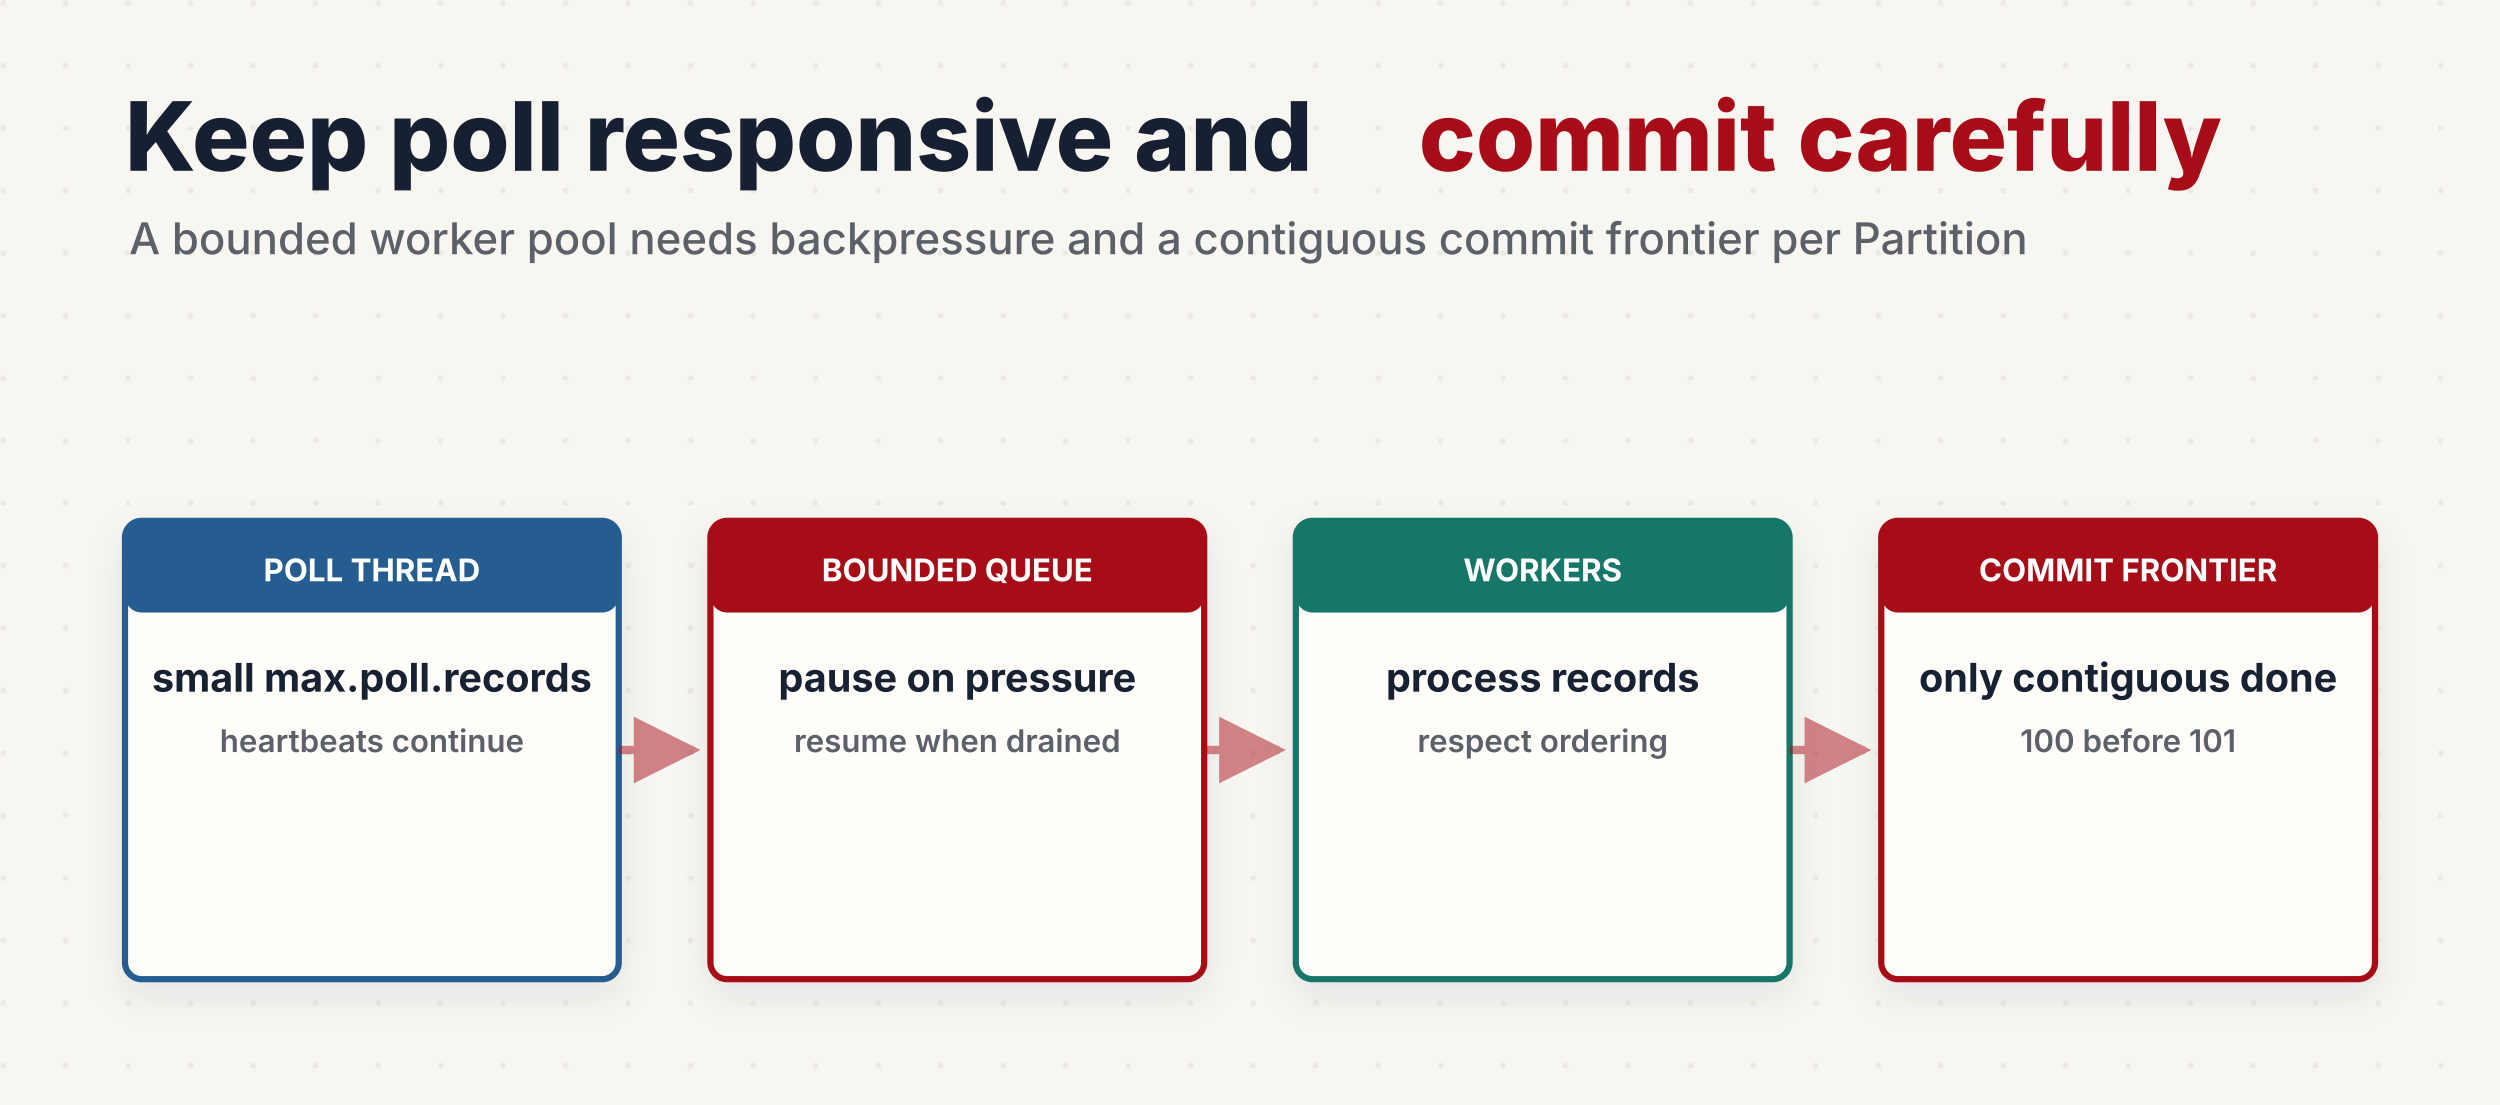
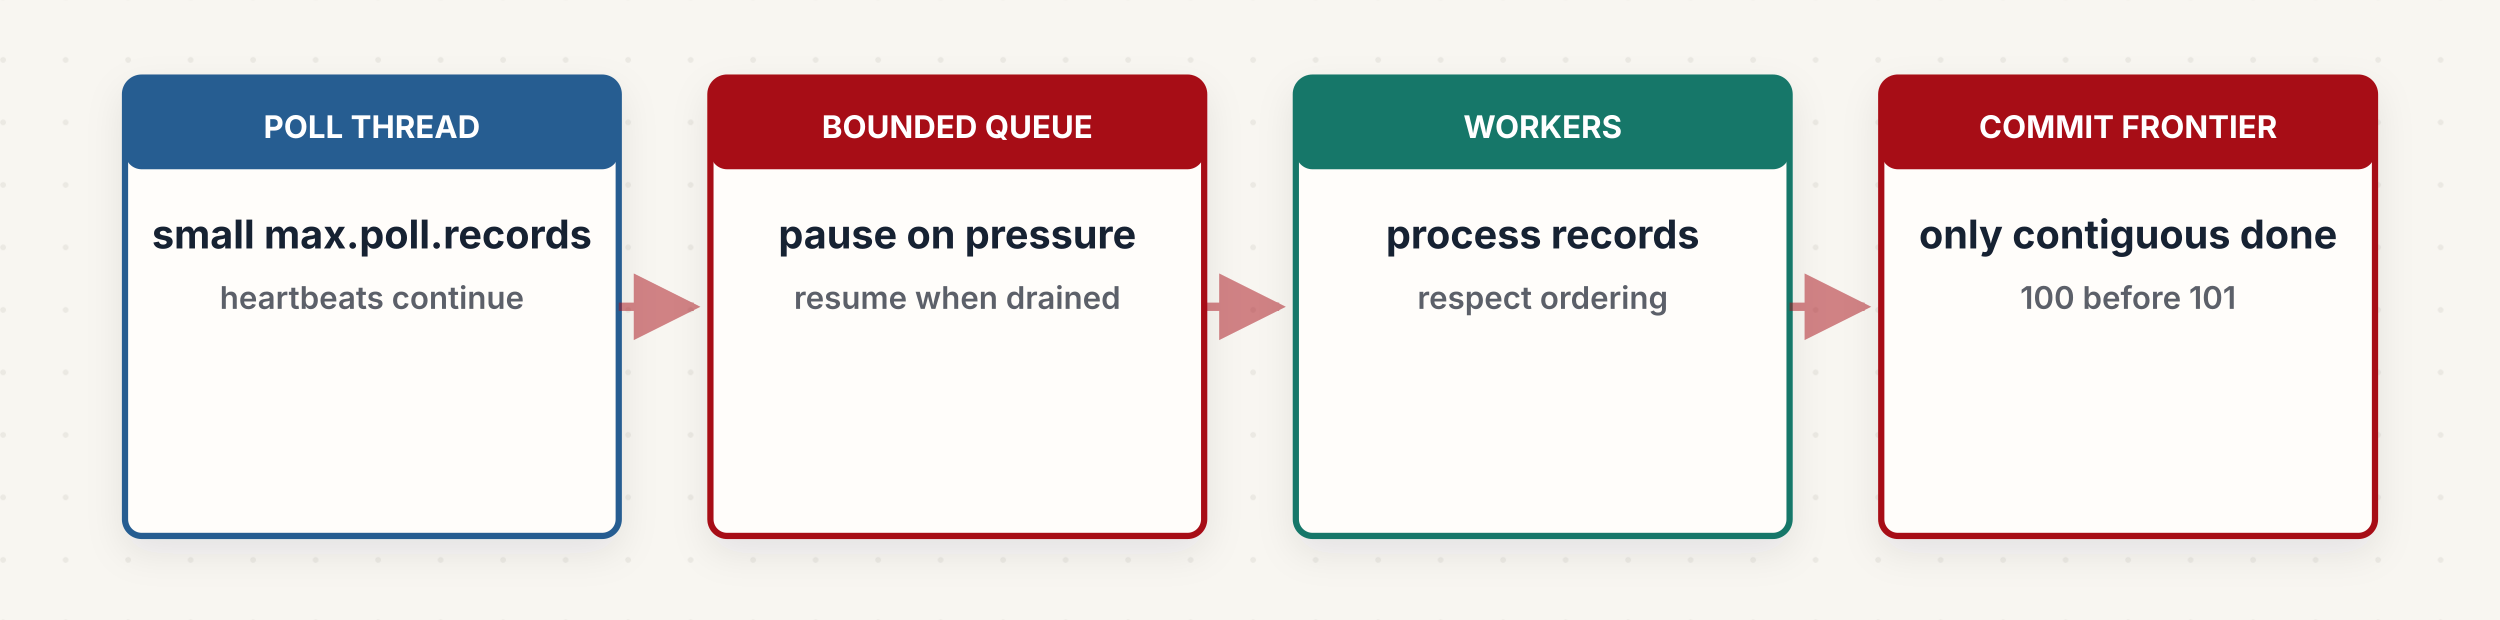
- <svg xmlns="http://www.w3.org/2000/svg" width="960" height="424" viewBox="0 0 1200 530" role="img" aria-labelledby="title desc">
+ <svg xmlns="http://www.w3.org/2000/svg" width="960" height="238" viewBox="0 213 1200 297" role="img" aria-labelledby="title desc">
  <defs>
    <pattern id="grid" width="30" height="30" patternUnits="userSpaceOnUse">
      <circle cx="1.5" cy="1.5" r="1.4" fill="#d9d6cf" opacity=".42" />
    </pattern>
    <filter id="shadow" x="-20%" y="-20%" width="140%" height="140%">
      <feDropShadow dx="0" dy="7" stdDeviation="9" flood-color="#172033" flood-opacity=".08" />
    </filter>
    <marker id="arrow" viewBox="0 0 10 10" refX="9" refY="5" markerWidth="8" markerHeight="8" orient="auto">
      <path d="M0 0 10 5 0 10Z" fill="#a70d18" />
    </marker>
    <marker id="arrowBlue" viewBox="0 0 10 10" refX="9" refY="5" markerWidth="8" markerHeight="8" orient="auto">
      <path d="M0 0 10 5 0 10Z" fill="#275d91" />
    </marker>
    <marker id="arrowGreen" viewBox="0 0 10 10" refX="9" refY="5" markerWidth="8" markerHeight="8" orient="auto">
      <path d="M0 0 10 5 0 10Z" fill="#187769" />
    </marker>
  </defs>
  <rect width="1200" height="700" fill="#f8f6f1" />
  <rect width="1200" height="700" fill="url(#grid)" />
  <g font-family="Inter,ui-sans-serif,system-ui,-apple-system,'Segoe UI',sans-serif">
-     <text x="60" y="82" text-anchor="start" fill="#172033" font-size="46" font-weight="760">Keep poll responsive and </text>
-     <text x="681" y="82" text-anchor="start" fill="#a70d18" font-size="46" font-weight="760">commit carefully</text>
-     <text x="62" y="122" text-anchor="start" fill="#5c6069" font-size="21" font-weight="500">A bounded worker pool needs backpressure and a contiguous commit frontier per Partition</text>
    <g filter="url(#shadow)">
      <rect x="60" y="250" width="237" height="220" rx="8" fill="#fffdfa" stroke="#275d91" stroke-width="3" />
      <rect x="60" y="250" width="237" height="44" rx="8" fill="#275d91" />
      <text x="178.5" y="279" text-anchor="middle" fill="#fff" font-size="15" font-weight="750">POLL THREAD</text>
      <text x="178.5" y="332" text-anchor="middle" fill="#172033" font-size="19" font-weight="720">small max.poll.records</text>
      <text x="178.5" y="361" text-anchor="middle" fill="#5c6069" font-size="15" font-weight="600">heartbeats continue</text>
    </g>
    <line x1="297" y1="360" x2="333" y2="360" stroke="#a70d18" stroke-width="4" opacity="0.5" marker-end="url(#arrow)" />
    <g filter="url(#shadow)">
      <rect x="341" y="250" width="237" height="220" rx="8" fill="#fffdfa" stroke="#a70d18" stroke-width="3" />
      <rect x="341" y="250" width="237" height="44" rx="8" fill="#a70d18" />
      <text x="459.5" y="279" text-anchor="middle" fill="#fff" font-size="15" font-weight="750">BOUNDED QUEUE</text>
      <text x="459.5" y="332" text-anchor="middle" fill="#172033" font-size="19" font-weight="720">pause on pressure</text>
      <text x="459.5" y="361" text-anchor="middle" fill="#5c6069" font-size="15" font-weight="600">resume when drained</text>
    </g>
    <line x1="578" y1="360" x2="614" y2="360" stroke="#a70d18" stroke-width="4" opacity="0.5" marker-end="url(#arrow)" />
    <g filter="url(#shadow)">
      <rect x="622" y="250" width="237" height="220" rx="8" fill="#fffdfa" stroke="#187769" stroke-width="3" />
      <rect x="622" y="250" width="237" height="44" rx="8" fill="#187769" />
      <text x="740.5" y="279" text-anchor="middle" fill="#fff" font-size="15" font-weight="750">WORKERS</text>
      <text x="740.5" y="332" text-anchor="middle" fill="#172033" font-size="19" font-weight="720">process records</text>
      <text x="740.5" y="361" text-anchor="middle" fill="#5c6069" font-size="15" font-weight="600">respect ordering</text>
    </g>
    <line x1="859" y1="360" x2="895" y2="360" stroke="#a70d18" stroke-width="4" opacity="0.5" marker-end="url(#arrow)" />
    <g filter="url(#shadow)">
      <rect x="903" y="250" width="237" height="220" rx="8" fill="#fffdfa" stroke="#a70d18" stroke-width="3" />
      <rect x="903" y="250" width="237" height="44" rx="8" fill="#a70d18" />
      <text x="1021.5" y="279" text-anchor="middle" fill="#fff" font-size="15" font-weight="750">COMMIT FRONTIER</text>
      <text x="1021.5" y="332" text-anchor="middle" fill="#172033" font-size="19" font-weight="720">only contiguous done</text>
      <text x="1021.5" y="361" text-anchor="middle" fill="#5c6069" font-size="15" font-weight="600">100 before 101</text>
    </g>
  </g>
</svg>
